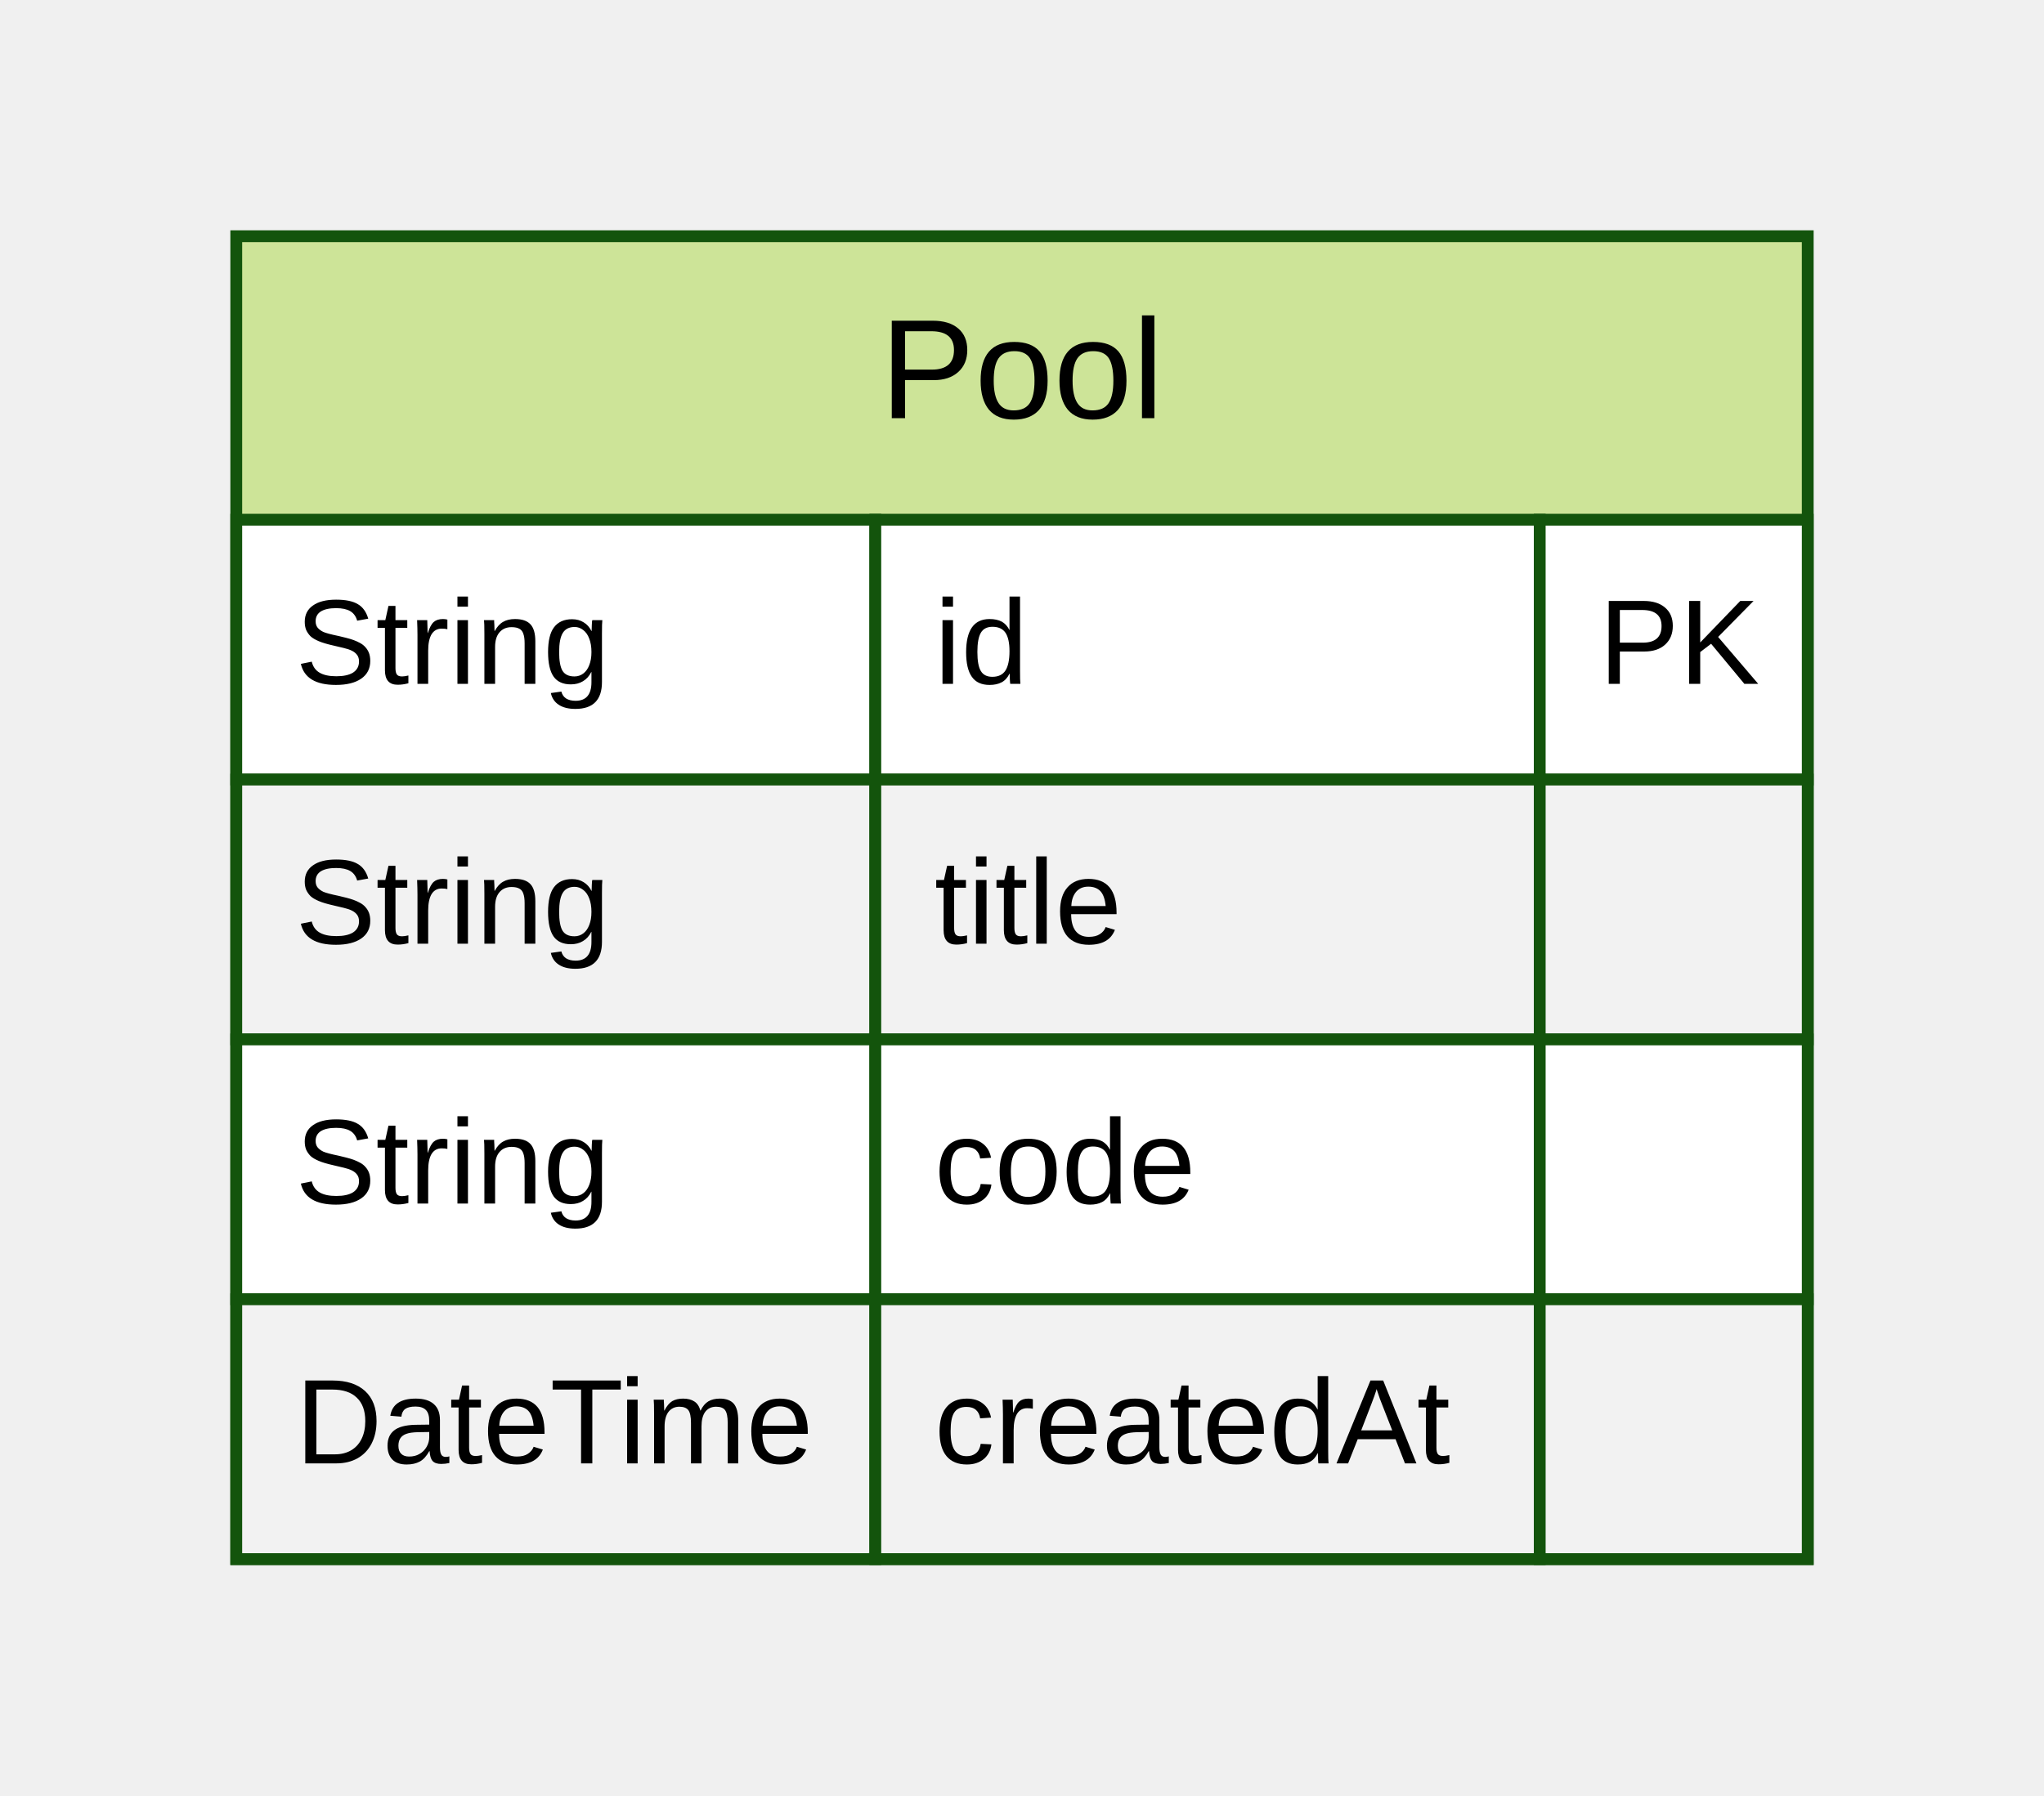
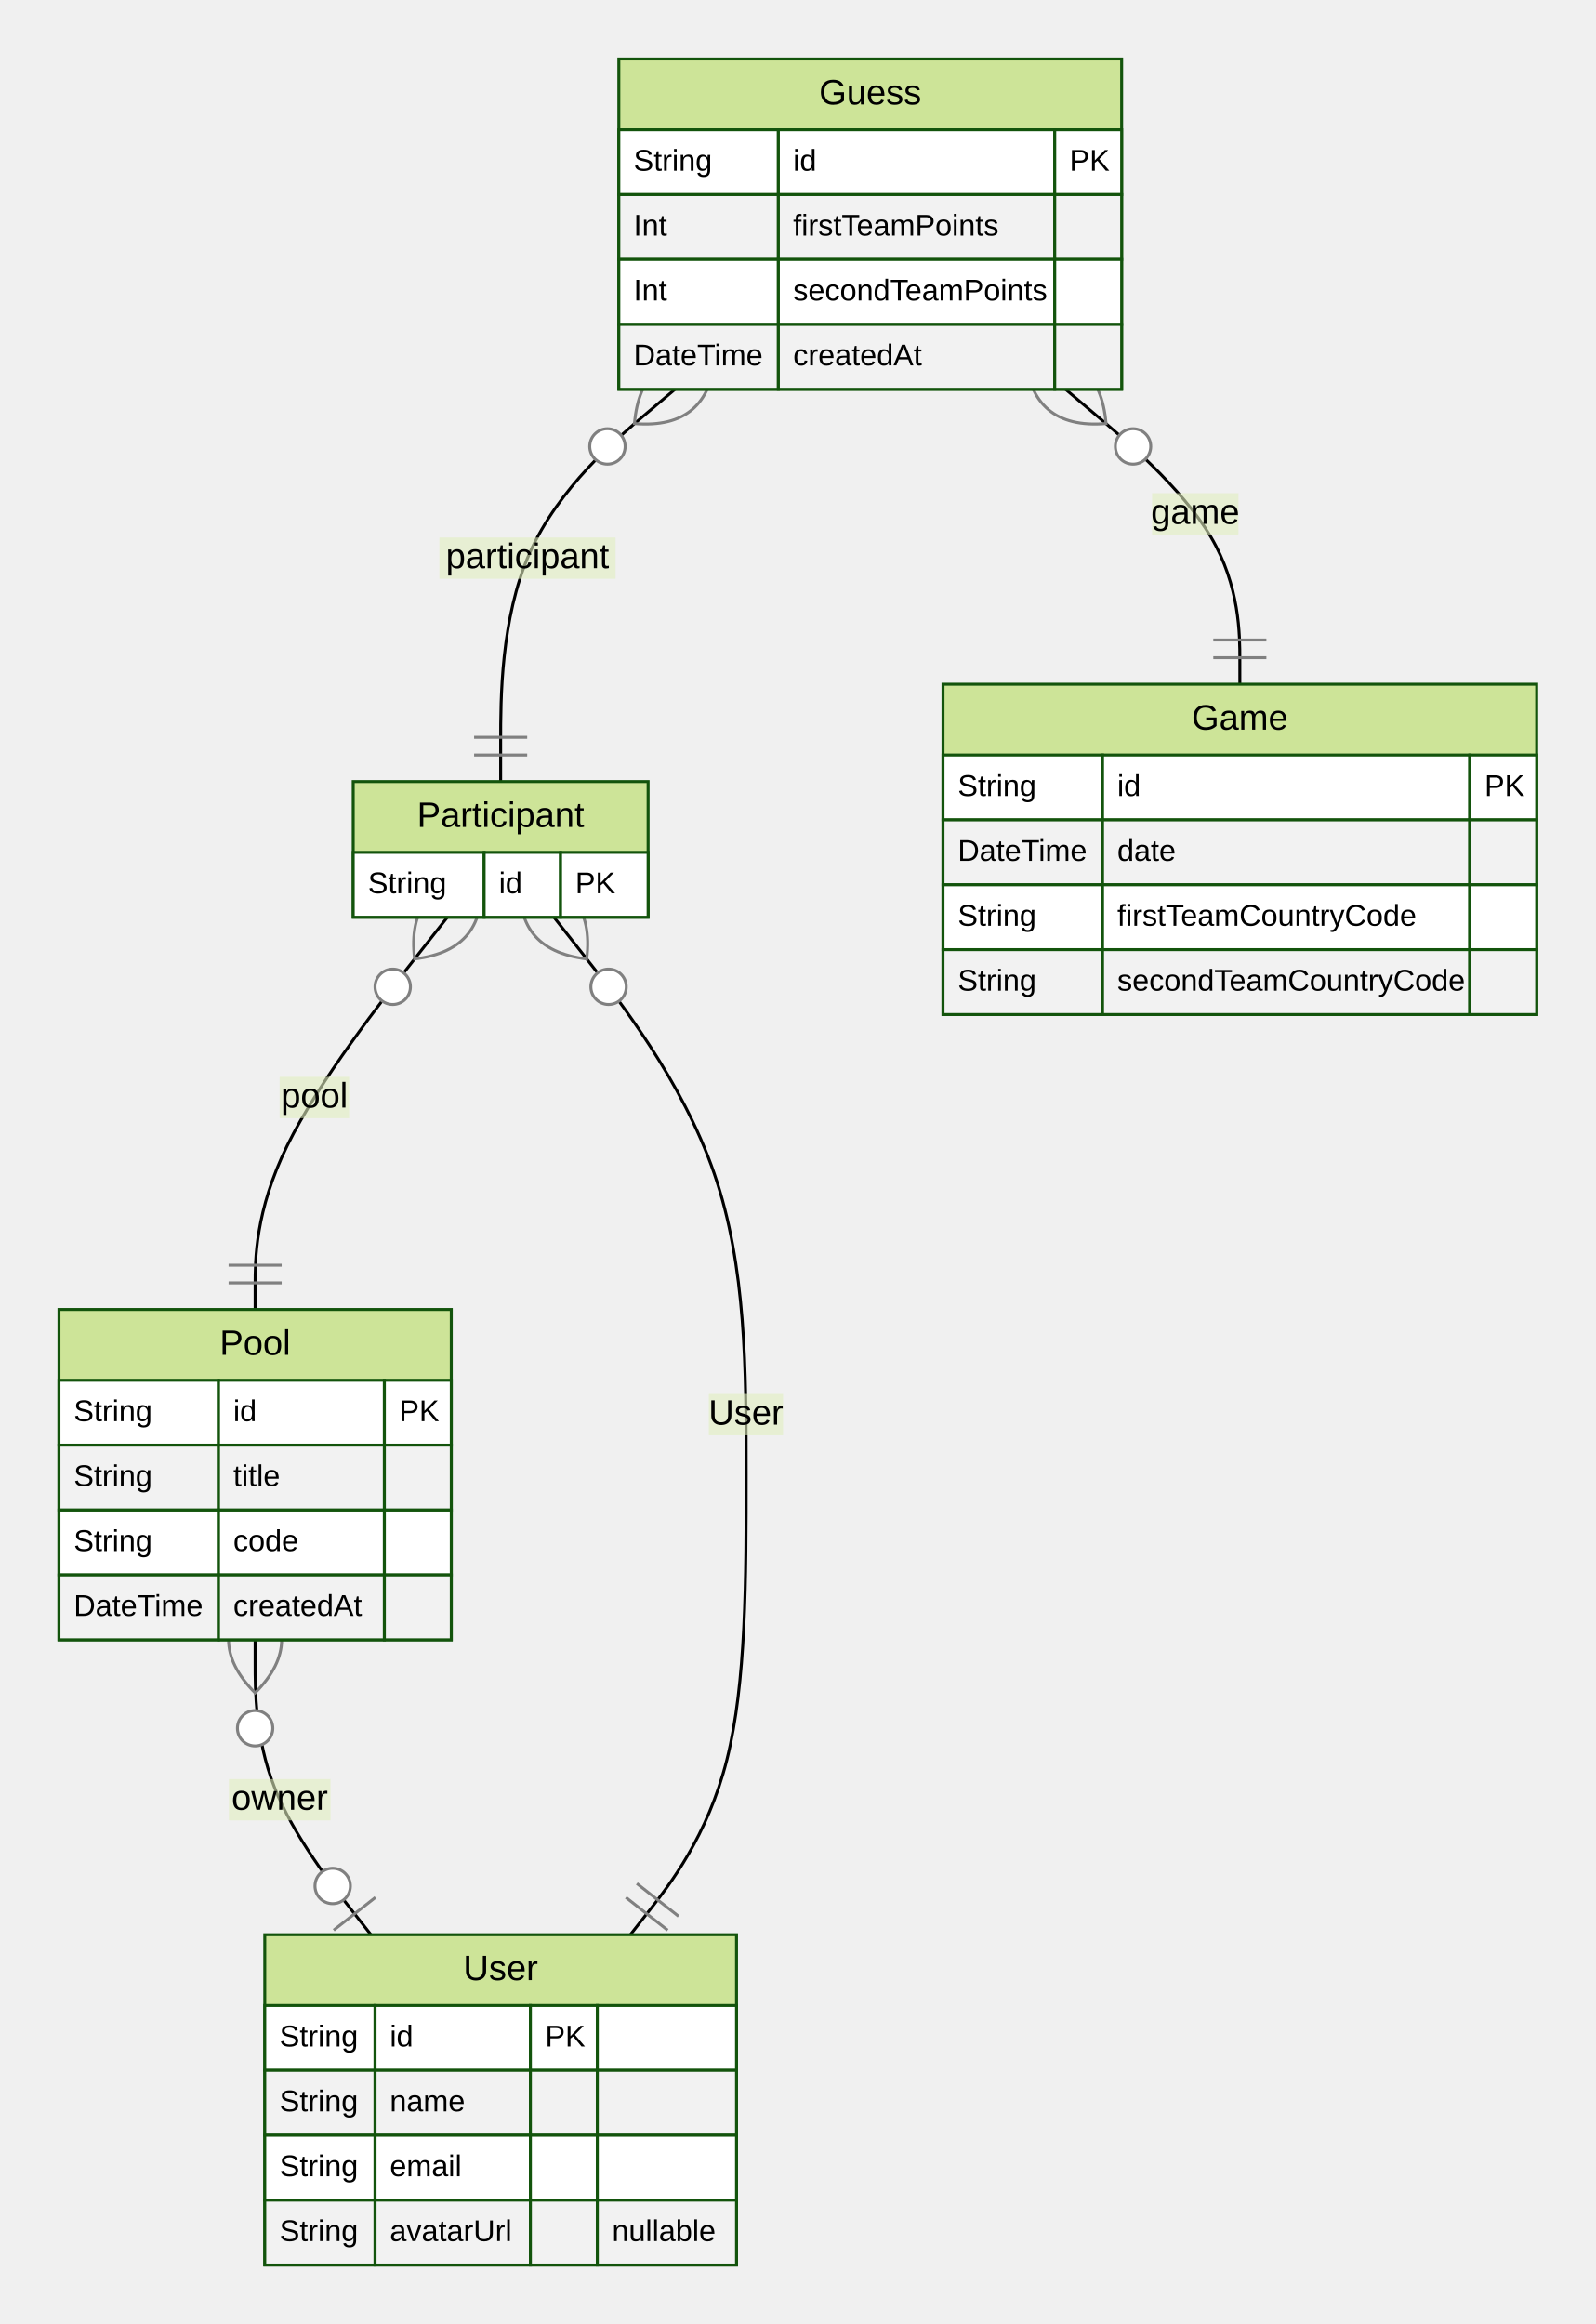
- <svg xmlns="http://www.w3.org/2000/svg" aria-labelledby="chart-title-mermaid-0 chart-desc-mermaid-0" role="img" viewBox="0 0 173.026 152" style="max-width: 173.026px; background-color: white;" width="100%" id="mermaid-0">
+ <svg xmlns="http://www.w3.org/2000/svg" aria-labelledby="chart-title-mermaid-0 chart-desc-mermaid-0" role="img" viewBox="0 0 541.082 788" style="max-width: 541.082px; background-color: white;" width="100%" id="mermaid-0">
  <style>#mermaid-0 {font-family:"trebuchet ms",verdana,arial,sans-serif;font-size:16px;fill:#000000;}#mermaid-0 .error-icon{fill:#552222;}#mermaid-0 .error-text{fill:#552222;stroke:#552222;}#mermaid-0 .edge-thickness-normal{stroke-width:2px;}#mermaid-0 .edge-thickness-thick{stroke-width:3.5px;}#mermaid-0 .edge-pattern-solid{stroke-dasharray:0;}#mermaid-0 .edge-pattern-dashed{stroke-dasharray:3;}#mermaid-0 .edge-pattern-dotted{stroke-dasharray:2;}#mermaid-0 .marker{fill:#000000;stroke:#000000;}#mermaid-0 .marker.cross{stroke:#000000;}#mermaid-0 svg{font-family:"trebuchet ms",verdana,arial,sans-serif;font-size:16px;}#mermaid-0 .entityBox{fill:#cde498;stroke:#13540c;}#mermaid-0 .attributeBoxOdd{fill:#ffffff;stroke:#13540c;}#mermaid-0 .attributeBoxEven{fill:#f2f2f2;stroke:#13540c;}#mermaid-0 .relationshipLabelBox{fill:hsl(78.158, 58.462%, 84.51%);opacity:0.7;background-color:hsl(78.158, 58.462%, 84.51%);}#mermaid-0 .relationshipLabelBox rect{opacity:0.5;}#mermaid-0 .relationshipLine{stroke:#000000;}#mermaid-0 :root{--mermaid-font-family:"trebuchet ms",verdana,arial,sans-serif;}</style>
  <g />
  <defs>
    <marker orient="auto" markerHeight="18" markerWidth="18" refY="9" refX="0" id="ONLY_ONE_START">
      <path d="M9,0 L9,18 M15,0 L15,18" fill="none" stroke="gray" />
    </marker>
  </defs>
  <defs>
    <marker orient="auto" markerHeight="18" markerWidth="18" refY="9" refX="18" id="ONLY_ONE_END">
      <path d="M3,0 L3,18 M9,0 L9,18" fill="none" stroke="gray" />
    </marker>
  </defs>
  <defs>
    <marker orient="auto" markerHeight="18" markerWidth="30" refY="9" refX="0" id="ZERO_OR_ONE_START">
      <circle r="6" cy="9" cx="21" fill="white" stroke="gray" />
      <path d="M9,0 L9,18" fill="none" stroke="gray" />
    </marker>
  </defs>
  <defs>
    <marker orient="auto" markerHeight="18" markerWidth="30" refY="9" refX="30" id="ZERO_OR_ONE_END">
      <circle r="6" cy="9" cx="9" fill="white" stroke="gray" />
      <path d="M21,0 L21,18" fill="none" stroke="gray" />
    </marker>
  </defs>
  <defs>
    <marker orient="auto" markerHeight="36" markerWidth="45" refY="18" refX="18" id="ONE_OR_MORE_START">
      <path d="M0,18 Q 18,0 36,18 Q 18,36 0,18 M42,9 L42,27" fill="none" stroke="gray" />
    </marker>
  </defs>
  <defs>
    <marker orient="auto" markerHeight="36" markerWidth="45" refY="18" refX="27" id="ONE_OR_MORE_END">
      <path d="M3,9 L3,27 M9,18 Q27,0 45,18 Q27,36 9,18" fill="none" stroke="gray" />
    </marker>
  </defs>
  <defs>
    <marker orient="auto" markerHeight="36" markerWidth="57" refY="18" refX="18" id="ZERO_OR_MORE_START">
      <circle r="6" cy="18" cx="48" fill="white" stroke="gray" />
      <path d="M0,18 Q18,0 36,18 Q18,36 0,18" fill="none" stroke="gray" />
    </marker>
  </defs>
  <defs>
    <marker orient="auto" markerHeight="36" markerWidth="57" refY="18" refX="39" id="ZERO_OR_MORE_END">
      <circle r="6" cy="18" cx="9" fill="white" stroke="gray" />
      <path d="M21,18 Q39,0 57,18 Q39,36 21,18" fill="none" stroke="gray" />
    </marker>
  </defs>
-   <g transform="translate(20,20 )" id="Pool">
+   <path marker-start="url(#ZERO_OR_MORE_START)" marker-end="url(#ZERO_OR_ONE_END)" fill="none" stroke="gray" d="M86.513,556L86.513,564.333C86.513,572.667,86.513,589.333,93.059,606C99.604,622.667,112.695,639.333,119.24,647.667L125.785,656" class="er relationshipLine" />
+   <path marker-start="url(#ZERO_OR_MORE_START)" marker-end="url(#ONLY_ONE_END)" fill="none" stroke="gray" d="M187.835,311L198.7,324.833C209.565,338.667,231.296,366.333,242.161,397.833C253.026,429.333,253.026,464.667,253.026,500C253.026,535.333,253.026,570.667,246.481,596.667C239.936,622.667,226.845,639.333,220.3,647.667L213.754,656" class="er relationshipLine" />
+   <path marker-start="url(#ZERO_OR_MORE_START)" marker-end="url(#ONLY_ONE_END)" fill="none" stroke="gray" d="M151.705,311L140.839,324.833C129.974,338.667,108.244,366.333,97.378,388.5C86.513,410.667,86.513,427.333,86.513,435.667L86.513,444" class="er relationshipLine" />
+   <path marker-start="url(#ZERO_OR_MORE_START)" marker-end="url(#ONLY_ONE_END)" fill="none" stroke="gray" d="M228.887,132L219.034,140.333C209.181,148.667,189.476,165.333,179.623,187.5C169.77,209.667,169.77,237.333,169.77,251.167L169.77,265" class="er relationshipLine" />
+   <path marker-start="url(#ZERO_OR_MORE_START)" marker-end="url(#ONLY_ONE_END)" fill="none" stroke="gray" d="M361.309,132L371.162,140.333C381.015,148.667,400.72,165.333,410.573,182C420.426,198.667,420.426,215.333,420.426,223.667L420.426,232" class="er relationshipLine" />
+   <g transform="translate(20,444 )" id="Pool">
    <rect height="112" width="133.026" y="0" x="0" stroke="gray" fill-opacity="100%" fill="honeydew" class="er entityBox" />
    <text transform="translate(66.51321,12)" style="font-family: &quot;trebuchet ms&quot;, verdana, arial, sans-serif;; font-size: 12px" text-anchor="middle" dominant-baseline="middle" y="0" x="0" id="entity-Pool" class="er entityLabel">Pool</text>
    <rect height="22" width="54.096" y="24" x="0" stroke="gray" fill-opacity="100%" fill="honeydew" class="er attributeBoxOdd" />
    <text transform="translate(5,35)" style="font-family: &quot;trebuchet ms&quot;, verdana, arial, sans-serif;; font-size: 10.2px" text-anchor="left" dominant-baseline="middle" y="0" x="0" id="entity-Pool-attr-1-type" class="er entityLabel">String</text>
    <rect height="22" width="56.243" y="24" x="54.096" stroke="gray" fill-opacity="100%" fill="honeydew" class="er attributeBoxOdd" />
    <text transform="translate(59.09555,35)" style="font-family: &quot;trebuchet ms&quot;, verdana, arial, sans-serif;; font-size: 10.2px" text-anchor="left" dominant-baseline="middle" y="0" x="0" id="entity-Pool-attr-1-name" class="er entityLabel">id</text>
    <rect height="22" width="22.688" y="24" x="110.339" stroke="gray" fill-opacity="100%" fill="honeydew" class="er attributeBoxOdd" />
    <text transform="translate(115.3387,35)" style="font-family: &quot;trebuchet ms&quot;, verdana, arial, sans-serif;; font-size: 10.2px" text-anchor="left" dominant-baseline="middle" y="0" x="0" id="entity-Pool-attr-1-key" class="er entityLabel">PK</text>
    <rect height="22" width="54.096" y="46" x="0" stroke="gray" fill-opacity="100%" fill="honeydew" class="er attributeBoxEven" />
    <text transform="translate(5,57)" style="font-family: &quot;trebuchet ms&quot;, verdana, arial, sans-serif;; font-size: 10.2px" text-anchor="left" dominant-baseline="middle" y="0" x="0" id="entity-Pool-attr-2-type" class="er entityLabel">String</text>
    <rect height="22" width="56.243" y="46" x="54.096" stroke="gray" fill-opacity="100%" fill="honeydew" class="er attributeBoxEven" />
    <text transform="translate(59.09555,57)" style="font-family: &quot;trebuchet ms&quot;, verdana, arial, sans-serif;; font-size: 10.2px" text-anchor="left" dominant-baseline="middle" y="0" x="0" id="entity-Pool-attr-2-name" class="er entityLabel">title</text>
    <rect height="22" width="22.688" y="46" x="110.339" stroke="gray" fill-opacity="100%" fill="honeydew" class="er attributeBoxEven" />
    <text transform="translate(115.3387,57)" style="font-family: &quot;trebuchet ms&quot;, verdana, arial, sans-serif;; font-size: 10.2px" text-anchor="left" dominant-baseline="middle" y="0" x="0" id="entity-Pool-attr-2-key" class="er entityLabel" />
    <rect height="22" width="54.096" y="68" x="0" stroke="gray" fill-opacity="100%" fill="honeydew" class="er attributeBoxOdd" />
    <text transform="translate(5,79)" style="font-family: &quot;trebuchet ms&quot;, verdana, arial, sans-serif;; font-size: 10.2px" text-anchor="left" dominant-baseline="middle" y="0" x="0" id="entity-Pool-attr-3-type" class="er entityLabel">String</text>
    <rect height="22" width="56.243" y="68" x="54.096" stroke="gray" fill-opacity="100%" fill="honeydew" class="er attributeBoxOdd" />
    <text transform="translate(59.09555,79)" style="font-family: &quot;trebuchet ms&quot;, verdana, arial, sans-serif;; font-size: 10.2px" text-anchor="left" dominant-baseline="middle" y="0" x="0" id="entity-Pool-attr-3-name" class="er entityLabel">code</text>
    <rect height="22" width="22.688" y="68" x="110.339" stroke="gray" fill-opacity="100%" fill="honeydew" class="er attributeBoxOdd" />
    <text transform="translate(115.3387,79)" style="font-family: &quot;trebuchet ms&quot;, verdana, arial, sans-serif;; font-size: 10.2px" text-anchor="left" dominant-baseline="middle" y="0" x="0" id="entity-Pool-attr-3-key" class="er entityLabel" />
    <rect height="22" width="54.096" y="90" x="0" stroke="gray" fill-opacity="100%" fill="honeydew" class="er attributeBoxEven" />
    <text transform="translate(5,101)" style="font-family: &quot;trebuchet ms&quot;, verdana, arial, sans-serif;; font-size: 10.2px" text-anchor="left" dominant-baseline="middle" y="0" x="0" id="entity-Pool-attr-4-type" class="er entityLabel">DateTime</text>
    <rect height="22" width="56.243" y="90" x="54.096" stroke="gray" fill-opacity="100%" fill="honeydew" class="er attributeBoxEven" />
    <text transform="translate(59.09555,101)" style="font-family: &quot;trebuchet ms&quot;, verdana, arial, sans-serif;; font-size: 10.2px" text-anchor="left" dominant-baseline="middle" y="0" x="0" id="entity-Pool-attr-4-name" class="er entityLabel">createdAt</text>
    <rect height="22" width="22.688" y="90" x="110.339" stroke="gray" fill-opacity="100%" fill="honeydew" class="er attributeBoxEven" />
    <text transform="translate(115.3387,101)" style="font-family: &quot;trebuchet ms&quot;, verdana, arial, sans-serif;; font-size: 10.2px" text-anchor="left" dominant-baseline="middle" y="0" x="0" id="entity-Pool-attr-4-key" class="er entityLabel" />
  </g>
+   <g transform="translate(119.7698,265 )" id="Participant">
+     <rect height="46" width="100" y="0" x="0" stroke="gray" fill-opacity="100%" fill="honeydew" class="er entityBox" />
+     <text transform="translate(50,12)" style="font-family: &quot;trebuchet ms&quot;, verdana, arial, sans-serif;; font-size: 12px" text-anchor="middle" dominant-baseline="middle" y="0" x="0" id="entity-Participant" class="er entityLabel">Participant</text>
+     <rect height="22" width="44.399" y="24" x="0" stroke="gray" fill-opacity="100%" fill="honeydew" class="er attributeBoxOdd" />
+     <text transform="translate(5,35)" style="font-family: &quot;trebuchet ms&quot;, verdana, arial, sans-serif;; font-size: 10.2px" text-anchor="left" dominant-baseline="middle" y="0" x="0" id="entity-Participant-attr-1-type" class="er entityLabel">String</text>
+     <rect height="22" width="25.911" y="24" x="44.399" stroke="gray" fill-opacity="100%" fill="honeydew" class="er attributeBoxOdd" />
+     <text transform="translate(49.39862,35)" style="font-family: &quot;trebuchet ms&quot;, verdana, arial, sans-serif;; font-size: 10.2px" text-anchor="left" dominant-baseline="middle" y="0" x="0" id="entity-Participant-attr-1-name" class="er entityLabel">id</text>
+     <rect height="22" width="29.69" y="24" x="70.31" stroke="gray" fill-opacity="100%" fill="honeydew" class="er attributeBoxOdd" />
+     <text transform="translate(75.30976,35)" style="font-family: &quot;trebuchet ms&quot;, verdana, arial, sans-serif;; font-size: 10.2px" text-anchor="left" dominant-baseline="middle" y="0" x="0" id="entity-Participant-attr-1-key" class="er entityLabel">PK</text>
+   </g>
+   <g transform="translate(89.78574,656 )" id="User">
+     <rect height="112" width="159.968" y="0" x="0" stroke="gray" fill-opacity="100%" fill="honeydew" class="er entityBox" />
+     <text transform="translate(79.98408,12)" style="font-family: &quot;trebuchet ms&quot;, verdana, arial, sans-serif;; font-size: 12px" text-anchor="middle" dominant-baseline="middle" y="0" x="0" id="entity-User" class="er entityLabel">User</text>
+     <rect height="22" width="37.396" y="24" x="0" stroke="gray" fill-opacity="100%" fill="honeydew" class="er attributeBoxOdd" />
+     <text transform="translate(5,35)" style="font-family: &quot;trebuchet ms&quot;, verdana, arial, sans-serif;; font-size: 10.2px" text-anchor="left" dominant-baseline="middle" y="0" x="0" id="entity-User-attr-1-type" class="er entityLabel">String</text>
+     <rect height="22" width="52.672" y="24" x="37.396" stroke="gray" fill-opacity="100%" fill="honeydew" class="er attributeBoxOdd" />
+     <text transform="translate(42.39606,35)" style="font-family: &quot;trebuchet ms&quot;, verdana, arial, sans-serif;; font-size: 10.2px" text-anchor="left" dominant-baseline="middle" y="0" x="0" id="entity-User-attr-1-name" class="er entityLabel">id</text>
+     <rect height="22" width="22.688" y="24" x="90.068" stroke="gray" fill-opacity="100%" fill="honeydew" class="er attributeBoxOdd" />
+     <text transform="translate(95.06793,35)" style="font-family: &quot;trebuchet ms&quot;, verdana, arial, sans-serif;; font-size: 10.2px" text-anchor="left" dominant-baseline="middle" y="0" x="0" id="entity-User-attr-1-key" class="er entityLabel">PK</text>
+     <rect height="22" width="47.213" y="24" x="112.756" stroke="gray" fill-opacity="100%" fill="honeydew" class="er attributeBoxOdd" />
+     <text transform="translate(117.7556,35)" style="font-family: &quot;trebuchet ms&quot;, verdana, arial, sans-serif;; font-size: 10.2px" text-anchor="left" dominant-baseline="middle" y="0" x="0" id="entity-User-attr-1-comment" class="er entityLabel" />
+     <rect height="22" width="37.396" y="46" x="0" stroke="gray" fill-opacity="100%" fill="honeydew" class="er attributeBoxEven" />
+     <text transform="translate(5,57)" style="font-family: &quot;trebuchet ms&quot;, verdana, arial, sans-serif;; font-size: 10.2px" text-anchor="left" dominant-baseline="middle" y="0" x="0" id="entity-User-attr-2-type" class="er entityLabel">String</text>
+     <rect height="22" width="52.672" y="46" x="37.396" stroke="gray" fill-opacity="100%" fill="honeydew" class="er attributeBoxEven" />
+     <text transform="translate(42.39606,57)" style="font-family: &quot;trebuchet ms&quot;, verdana, arial, sans-serif;; font-size: 10.2px" text-anchor="left" dominant-baseline="middle" y="0" x="0" id="entity-User-attr-2-name" class="er entityLabel">name</text>
+     <rect height="22" width="22.688" y="46" x="90.068" stroke="gray" fill-opacity="100%" fill="honeydew" class="er attributeBoxEven" />
+     <text transform="translate(95.06793,57)" style="font-family: &quot;trebuchet ms&quot;, verdana, arial, sans-serif;; font-size: 10.2px" text-anchor="left" dominant-baseline="middle" y="0" x="0" id="entity-User-attr-2-key" class="er entityLabel" />
+     <rect height="22" width="47.213" y="46" x="112.756" stroke="gray" fill-opacity="100%" fill="honeydew" class="er attributeBoxEven" />
+     <text transform="translate(117.7556,57)" style="font-family: &quot;trebuchet ms&quot;, verdana, arial, sans-serif;; font-size: 10.2px" text-anchor="left" dominant-baseline="middle" y="0" x="0" id="entity-User-attr-2-comment" class="er entityLabel" />
+     <rect height="22" width="37.396" y="68" x="0" stroke="gray" fill-opacity="100%" fill="honeydew" class="er attributeBoxOdd" />
+     <text transform="translate(5,79)" style="font-family: &quot;trebuchet ms&quot;, verdana, arial, sans-serif;; font-size: 10.2px" text-anchor="left" dominant-baseline="middle" y="0" x="0" id="entity-User-attr-3-type" class="er entityLabel">String</text>
+     <rect height="22" width="52.672" y="68" x="37.396" stroke="gray" fill-opacity="100%" fill="honeydew" class="er attributeBoxOdd" />
+     <text transform="translate(42.39606,79)" style="font-family: &quot;trebuchet ms&quot;, verdana, arial, sans-serif;; font-size: 10.2px" text-anchor="left" dominant-baseline="middle" y="0" x="0" id="entity-User-attr-3-name" class="er entityLabel">email</text>
+     <rect height="22" width="22.688" y="68" x="90.068" stroke="gray" fill-opacity="100%" fill="honeydew" class="er attributeBoxOdd" />
+     <text transform="translate(95.06793,79)" style="font-family: &quot;trebuchet ms&quot;, verdana, arial, sans-serif;; font-size: 10.2px" text-anchor="left" dominant-baseline="middle" y="0" x="0" id="entity-User-attr-3-key" class="er entityLabel" />
+     <rect height="22" width="47.213" y="68" x="112.756" stroke="gray" fill-opacity="100%" fill="honeydew" class="er attributeBoxOdd" />
+     <text transform="translate(117.7556,79)" style="font-family: &quot;trebuchet ms&quot;, verdana, arial, sans-serif;; font-size: 10.2px" text-anchor="left" dominant-baseline="middle" y="0" x="0" id="entity-User-attr-3-comment" class="er entityLabel" />
+     <rect height="22" width="37.396" y="90" x="0" stroke="gray" fill-opacity="100%" fill="honeydew" class="er attributeBoxEven" />
+     <text transform="translate(5,101)" style="font-family: &quot;trebuchet ms&quot;, verdana, arial, sans-serif;; font-size: 10.2px" text-anchor="left" dominant-baseline="middle" y="0" x="0" id="entity-User-attr-4-type" class="er entityLabel">String</text>
+     <rect height="22" width="52.672" y="90" x="37.396" stroke="gray" fill-opacity="100%" fill="honeydew" class="er attributeBoxEven" />
+     <text transform="translate(42.39606,101)" style="font-family: &quot;trebuchet ms&quot;, verdana, arial, sans-serif;; font-size: 10.2px" text-anchor="left" dominant-baseline="middle" y="0" x="0" id="entity-User-attr-4-name" class="er entityLabel">avatarUrl</text>
+     <rect height="22" width="22.688" y="90" x="90.068" stroke="gray" fill-opacity="100%" fill="honeydew" class="er attributeBoxEven" />
+     <text transform="translate(95.06793,101)" style="font-family: &quot;trebuchet ms&quot;, verdana, arial, sans-serif;; font-size: 10.2px" text-anchor="left" dominant-baseline="middle" y="0" x="0" id="entity-User-attr-4-key" class="er entityLabel" />
+     <rect height="22" width="47.213" y="90" x="112.756" stroke="gray" fill-opacity="100%" fill="honeydew" class="er attributeBoxEven" />
+     <text transform="translate(117.7556,101)" style="font-family: &quot;trebuchet ms&quot;, verdana, arial, sans-serif;; font-size: 10.2px" text-anchor="left" dominant-baseline="middle" y="0" x="0" id="entity-User-attr-4-comment" class="er entityLabel">nullable</text>
+   </g>
+   <g transform="translate(319.7698,232 )" id="Game">
+     <rect height="112" width="201.312" y="0" x="0" stroke="gray" fill-opacity="100%" fill="honeydew" class="er entityBox" />
+     <text transform="translate(100.6562,12)" style="font-family: &quot;trebuchet ms&quot;, verdana, arial, sans-serif;; font-size: 12px" text-anchor="middle" dominant-baseline="middle" y="0" x="0" id="entity-Game" class="er entityLabel">Game</text>
+     <rect height="22" width="54.096" y="24" x="0" stroke="gray" fill-opacity="100%" fill="honeydew" class="er attributeBoxOdd" />
+     <text transform="translate(5,35)" style="font-family: &quot;trebuchet ms&quot;, verdana, arial, sans-serif;; font-size: 10.2px" text-anchor="left" dominant-baseline="middle" y="0" x="0" id="entity-Game-attr-1-type" class="er entityLabel">String</text>
+     <rect height="22" width="124.529" y="24" x="54.096" stroke="gray" fill-opacity="100%" fill="honeydew" class="er attributeBoxOdd" />
+     <text transform="translate(59.09555,35)" style="font-family: &quot;trebuchet ms&quot;, verdana, arial, sans-serif;; font-size: 10.2px" text-anchor="left" dominant-baseline="middle" y="0" x="0" id="entity-Game-attr-1-name" class="er entityLabel">id</text>
+     <rect height="22" width="22.688" y="24" x="178.625" stroke="gray" fill-opacity="100%" fill="honeydew" class="er attributeBoxOdd" />
+     <text transform="translate(183.6248,35)" style="font-family: &quot;trebuchet ms&quot;, verdana, arial, sans-serif;; font-size: 10.2px" text-anchor="left" dominant-baseline="middle" y="0" x="0" id="entity-Game-attr-1-key" class="er entityLabel">PK</text>
+     <rect height="22" width="54.096" y="46" x="0" stroke="gray" fill-opacity="100%" fill="honeydew" class="er attributeBoxEven" />
+     <text transform="translate(5,57)" style="font-family: &quot;trebuchet ms&quot;, verdana, arial, sans-serif;; font-size: 10.2px" text-anchor="left" dominant-baseline="middle" y="0" x="0" id="entity-Game-attr-2-type" class="er entityLabel">DateTime</text>
+     <rect height="22" width="124.529" y="46" x="54.096" stroke="gray" fill-opacity="100%" fill="honeydew" class="er attributeBoxEven" />
+     <text transform="translate(59.09555,57)" style="font-family: &quot;trebuchet ms&quot;, verdana, arial, sans-serif;; font-size: 10.2px" text-anchor="left" dominant-baseline="middle" y="0" x="0" id="entity-Game-attr-2-name" class="er entityLabel">date</text>
+     <rect height="22" width="22.688" y="46" x="178.625" stroke="gray" fill-opacity="100%" fill="honeydew" class="er attributeBoxEven" />
+     <text transform="translate(183.6248,57)" style="font-family: &quot;trebuchet ms&quot;, verdana, arial, sans-serif;; font-size: 10.2px" text-anchor="left" dominant-baseline="middle" y="0" x="0" id="entity-Game-attr-2-key" class="er entityLabel" />
+     <rect height="22" width="54.096" y="68" x="0" stroke="gray" fill-opacity="100%" fill="honeydew" class="er attributeBoxOdd" />
+     <text transform="translate(5,79)" style="font-family: &quot;trebuchet ms&quot;, verdana, arial, sans-serif;; font-size: 10.2px" text-anchor="left" dominant-baseline="middle" y="0" x="0" id="entity-Game-attr-3-type" class="er entityLabel">String</text>
+     <rect height="22" width="124.529" y="68" x="54.096" stroke="gray" fill-opacity="100%" fill="honeydew" class="er attributeBoxOdd" />
+     <text transform="translate(59.09555,79)" style="font-family: &quot;trebuchet ms&quot;, verdana, arial, sans-serif;; font-size: 10.2px" text-anchor="left" dominant-baseline="middle" y="0" x="0" id="entity-Game-attr-3-name" class="er entityLabel">firstTeamCountryCode</text>
+     <rect height="22" width="22.688" y="68" x="178.625" stroke="gray" fill-opacity="100%" fill="honeydew" class="er attributeBoxOdd" />
+     <text transform="translate(183.6248,79)" style="font-family: &quot;trebuchet ms&quot;, verdana, arial, sans-serif;; font-size: 10.2px" text-anchor="left" dominant-baseline="middle" y="0" x="0" id="entity-Game-attr-3-key" class="er entityLabel" />
+     <rect height="22" width="54.096" y="90" x="0" stroke="gray" fill-opacity="100%" fill="honeydew" class="er attributeBoxEven" />
+     <text transform="translate(5,101)" style="font-family: &quot;trebuchet ms&quot;, verdana, arial, sans-serif;; font-size: 10.2px" text-anchor="left" dominant-baseline="middle" y="0" x="0" id="entity-Game-attr-4-type" class="er entityLabel">String</text>
+     <rect height="22" width="124.529" y="90" x="54.096" stroke="gray" fill-opacity="100%" fill="honeydew" class="er attributeBoxEven" />
+     <text transform="translate(59.09555,101)" style="font-family: &quot;trebuchet ms&quot;, verdana, arial, sans-serif;; font-size: 10.2px" text-anchor="left" dominant-baseline="middle" y="0" x="0" id="entity-Game-attr-4-name" class="er entityLabel">secondTeamCountryCode</text>
+     <rect height="22" width="22.688" y="90" x="178.625" stroke="gray" fill-opacity="100%" fill="honeydew" class="er attributeBoxEven" />
+     <text transform="translate(183.6248,101)" style="font-family: &quot;trebuchet ms&quot;, verdana, arial, sans-serif;; font-size: 10.2px" text-anchor="left" dominant-baseline="middle" y="0" x="0" id="entity-Game-attr-4-key" class="er entityLabel" />
+   </g>
+   <g transform="translate(209.8457,20 )" id="Guess">
+     <rect height="112" width="170.504" y="0" x="0" stroke="gray" fill-opacity="100%" fill="honeydew" class="er entityBox" />
+     <text transform="translate(85.2522,12)" style="font-family: &quot;trebuchet ms&quot;, verdana, arial, sans-serif;; font-size: 12px" text-anchor="middle" dominant-baseline="middle" y="0" x="0" id="entity-Guess" class="er entityLabel">Guess</text>
+     <rect height="22" width="54.096" y="24" x="0" stroke="gray" fill-opacity="100%" fill="honeydew" class="er attributeBoxOdd" />
+     <text transform="translate(5,35)" style="font-family: &quot;trebuchet ms&quot;, verdana, arial, sans-serif;; font-size: 10.2px" text-anchor="left" dominant-baseline="middle" y="0" x="0" id="entity-Guess-attr-1-type" class="er entityLabel">String</text>
+     <rect height="22" width="93.721" y="24" x="54.096" stroke="gray" fill-opacity="100%" fill="honeydew" class="er attributeBoxOdd" />
+     <text transform="translate(59.09555,35)" style="font-family: &quot;trebuchet ms&quot;, verdana, arial, sans-serif;; font-size: 10.2px" text-anchor="left" dominant-baseline="middle" y="0" x="0" id="entity-Guess-attr-1-name" class="er entityLabel">id</text>
+     <rect height="22" width="22.688" y="24" x="147.817" stroke="gray" fill-opacity="100%" fill="honeydew" class="er attributeBoxOdd" />
+     <text transform="translate(152.8167,35)" style="font-family: &quot;trebuchet ms&quot;, verdana, arial, sans-serif;; font-size: 10.2px" text-anchor="left" dominant-baseline="middle" y="0" x="0" id="entity-Guess-attr-1-key" class="er entityLabel">PK</text>
+     <rect height="22" width="54.096" y="46" x="0" stroke="gray" fill-opacity="100%" fill="honeydew" class="er attributeBoxEven" />
+     <text transform="translate(5,57)" style="font-family: &quot;trebuchet ms&quot;, verdana, arial, sans-serif;; font-size: 10.2px" text-anchor="left" dominant-baseline="middle" y="0" x="0" id="entity-Guess-attr-2-type" class="er entityLabel">Int</text>
+     <rect height="22" width="93.721" y="46" x="54.096" stroke="gray" fill-opacity="100%" fill="honeydew" class="er attributeBoxEven" />
+     <text transform="translate(59.09555,57)" style="font-family: &quot;trebuchet ms&quot;, verdana, arial, sans-serif;; font-size: 10.2px" text-anchor="left" dominant-baseline="middle" y="0" x="0" id="entity-Guess-attr-2-name" class="er entityLabel">firstTeamPoints</text>
+     <rect height="22" width="22.688" y="46" x="147.817" stroke="gray" fill-opacity="100%" fill="honeydew" class="er attributeBoxEven" />
+     <text transform="translate(152.8167,57)" style="font-family: &quot;trebuchet ms&quot;, verdana, arial, sans-serif;; font-size: 10.2px" text-anchor="left" dominant-baseline="middle" y="0" x="0" id="entity-Guess-attr-2-key" class="er entityLabel" />
+     <rect height="22" width="54.096" y="68" x="0" stroke="gray" fill-opacity="100%" fill="honeydew" class="er attributeBoxOdd" />
+     <text transform="translate(5,79)" style="font-family: &quot;trebuchet ms&quot;, verdana, arial, sans-serif;; font-size: 10.2px" text-anchor="left" dominant-baseline="middle" y="0" x="0" id="entity-Guess-attr-3-type" class="er entityLabel">Int</text>
+     <rect height="22" width="93.721" y="68" x="54.096" stroke="gray" fill-opacity="100%" fill="honeydew" class="er attributeBoxOdd" />
+     <text transform="translate(59.09555,79)" style="font-family: &quot;trebuchet ms&quot;, verdana, arial, sans-serif;; font-size: 10.2px" text-anchor="left" dominant-baseline="middle" y="0" x="0" id="entity-Guess-attr-3-name" class="er entityLabel">secondTeamPoints</text>
+     <rect height="22" width="22.688" y="68" x="147.817" stroke="gray" fill-opacity="100%" fill="honeydew" class="er attributeBoxOdd" />
+     <text transform="translate(152.8167,79)" style="font-family: &quot;trebuchet ms&quot;, verdana, arial, sans-serif;; font-size: 10.2px" text-anchor="left" dominant-baseline="middle" y="0" x="0" id="entity-Guess-attr-3-key" class="er entityLabel" />
+     <rect height="22" width="54.096" y="90" x="0" stroke="gray" fill-opacity="100%" fill="honeydew" class="er attributeBoxEven" />
+     <text transform="translate(5,101)" style="font-family: &quot;trebuchet ms&quot;, verdana, arial, sans-serif;; font-size: 10.2px" text-anchor="left" dominant-baseline="middle" y="0" x="0" id="entity-Guess-attr-4-type" class="er entityLabel">DateTime</text>
+     <rect height="22" width="93.721" y="90" x="54.096" stroke="gray" fill-opacity="100%" fill="honeydew" class="er attributeBoxEven" />
+     <text transform="translate(59.09555,101)" style="font-family: &quot;trebuchet ms&quot;, verdana, arial, sans-serif;; font-size: 10.2px" text-anchor="left" dominant-baseline="middle" y="0" x="0" id="entity-Guess-attr-4-name" class="er entityLabel">createdAt</text>
+     <rect height="22" width="22.688" y="90" x="147.817" stroke="gray" fill-opacity="100%" fill="honeydew" class="er attributeBoxEven" />
+     <text transform="translate(152.8167,101)" style="font-family: &quot;trebuchet ms&quot;, verdana, arial, sans-serif;; font-size: 10.2px" text-anchor="left" dominant-baseline="middle" y="0" x="0" id="entity-Guess-attr-4-key" class="er entityLabel" />
+   </g>
+   <rect fill-opacity="85%" fill="white" height="14" width="34.471" y="603.235" x="77.622" class="er relationshipLabelBox" />
+   <text style="font-family: &quot;trebuchet ms&quot;, verdana, arial, sans-serif;; font-size: 12px" dominant-baseline="middle" text-anchor="middle" y="610.235" x="94.857" id="rel1" class="er relationshipLabel">owner</text>
+   <rect fill-opacity="85%" fill="white" height="14" width="25.184" y="472.657" x="240.357" class="er relationshipLabelBox" />
+   <text style="font-family: &quot;trebuchet ms&quot;, verdana, arial, sans-serif;; font-size: 12px" dominant-baseline="middle" text-anchor="middle" y="479.657" x="252.949" id="rel2" class="er relationshipLabel">User</text>
+   <rect fill-opacity="85%" fill="white" height="14" width="23.564" y="365.133" x="94.824" class="er relationshipLabelBox" />
+   <text style="font-family: &quot;trebuchet ms&quot;, verdana, arial, sans-serif;; font-size: 12px" dominant-baseline="middle" text-anchor="middle" y="372.133" x="106.606" id="rel3" class="er relationshipLabel">pool</text>
+   <rect fill-opacity="85%" fill="white" height="14" width="59.744" y="182.256" x="148.995" class="er relationshipLabelBox" />
+   <text style="font-family: &quot;trebuchet ms&quot;, verdana, arial, sans-serif;; font-size: 12px" dominant-baseline="middle" text-anchor="middle" y="189.256" x="178.867" id="rel4" class="er relationshipLabel">participant</text>
+   <rect fill-opacity="85%" fill="white" height="14" width="29.289" y="167.222" x="390.665" class="er relationshipLabelBox" />
+   <text style="font-family: &quot;trebuchet ms&quot;, verdana, arial, sans-serif;; font-size: 12px" dominant-baseline="middle" text-anchor="middle" y="174.222" x="405.31" id="rel5" class="er relationshipLabel">game</text>
</svg>
